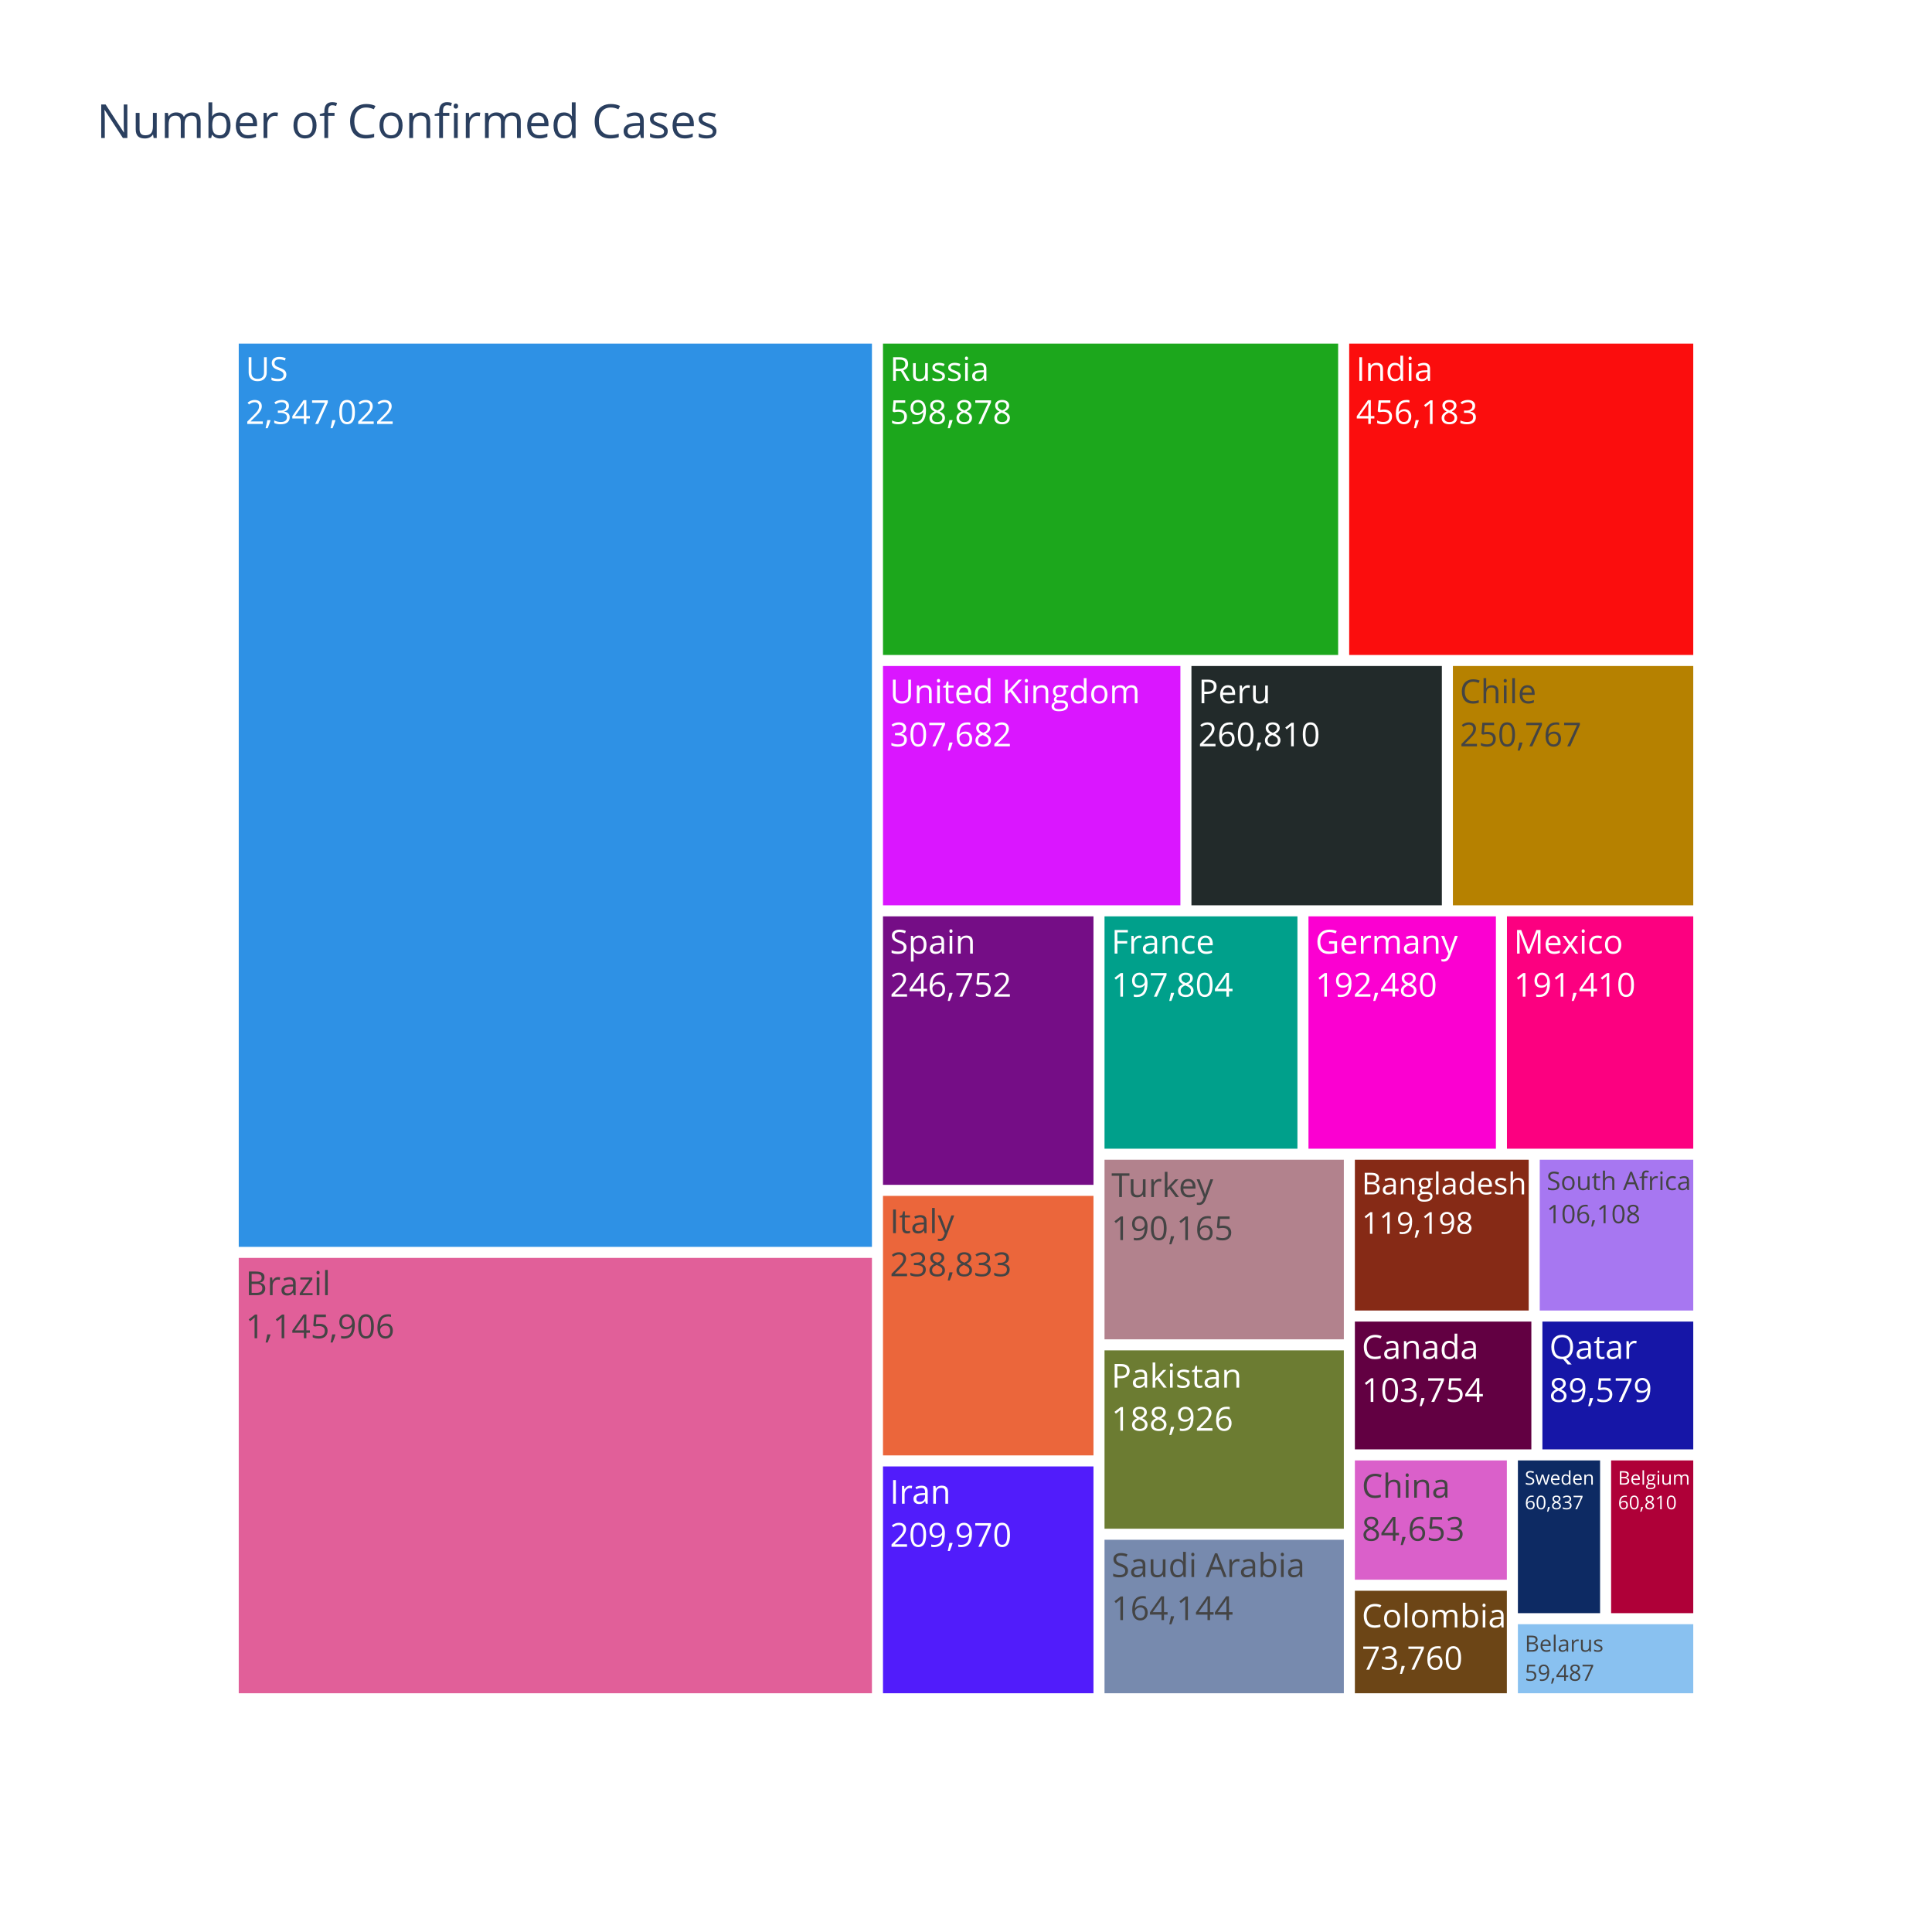
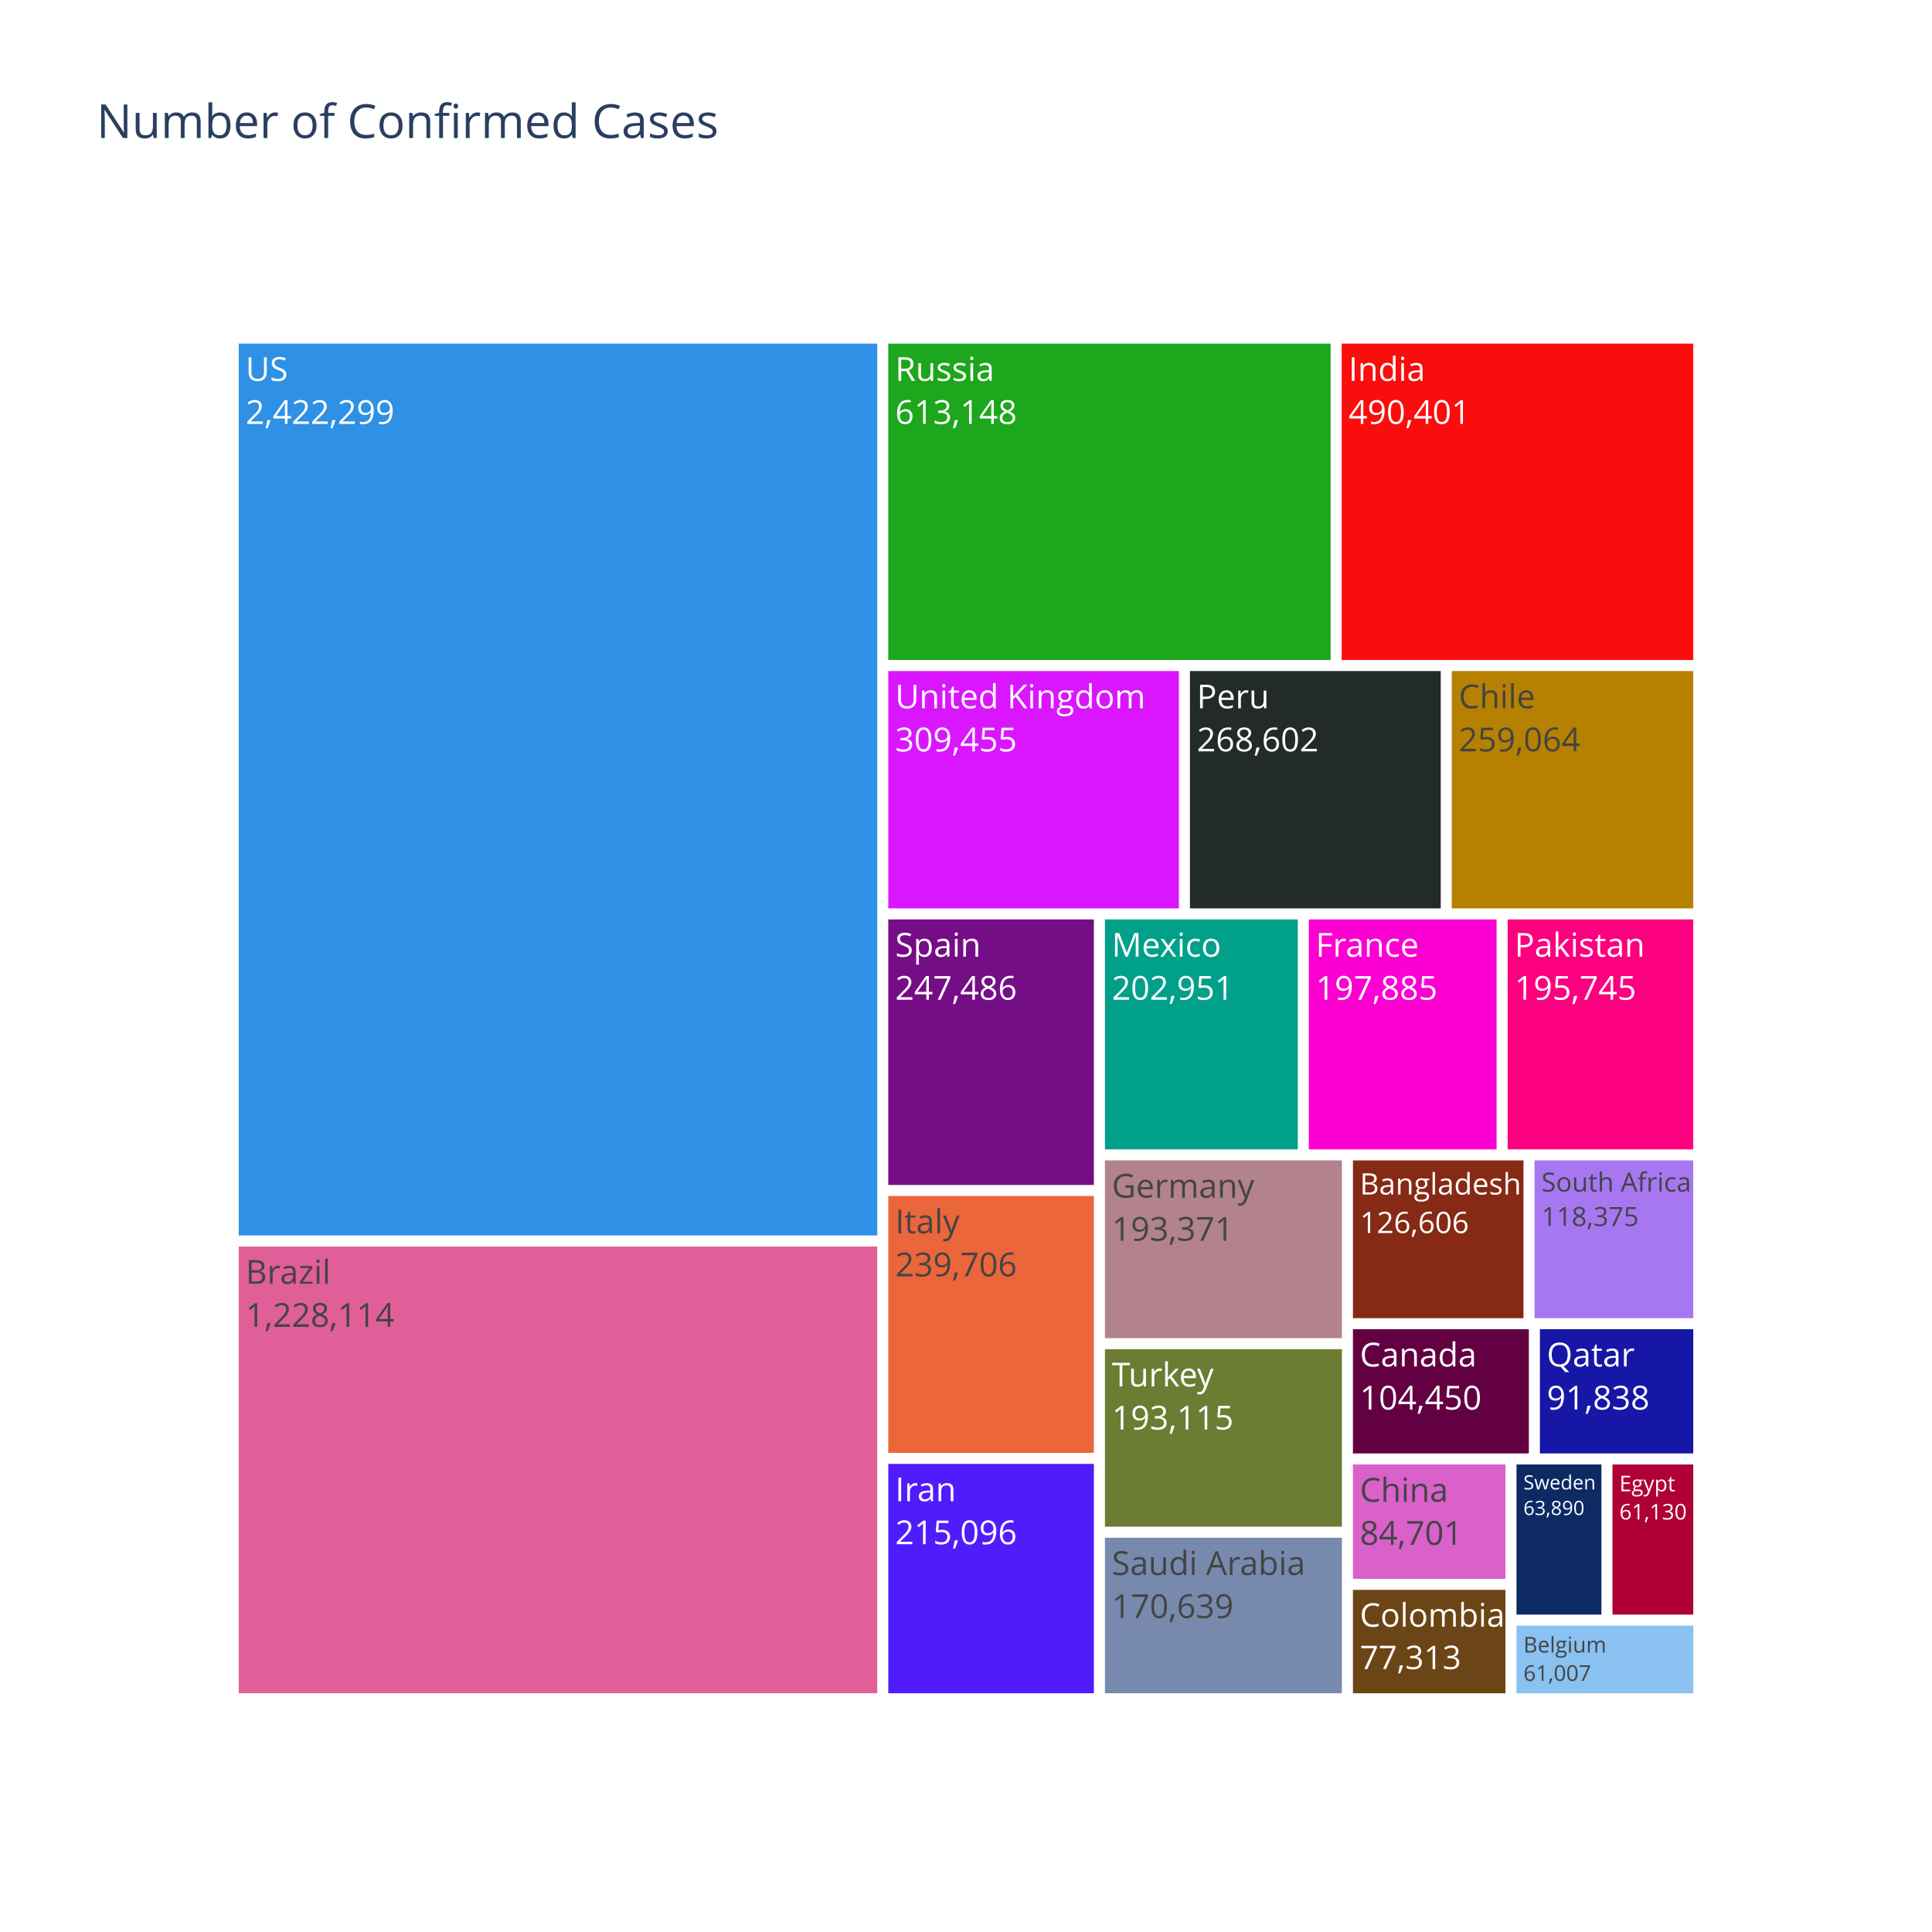
<svg xmlns="http://www.w3.org/2000/svg" class="main-svg" width="700" height="700" style="" viewBox="0 0 700 700">
  <rect x="0" y="0" width="700" height="700" style="fill: rgb(255, 255, 255); fill-opacity: 1;" />
-   <defs id="defs-53158d">
+   <defs id="defs-b4e67f">
    <g class="clips" />
    <g class="gradients" />
  </defs>
  <g class="bglayer" />
  <g class="layer-below">
    <g class="imagelayer" />
    <g class="shapelayer" />
  </g>
  <g class="cartesianlayer" />
  <g class="polarlayer" />
  <g class="ternarylayer" />
  <g class="geolayer" />
  <g class="funnelarealayer" />
  <g class="pielayer" />
  <g class="treemaplayer">
    <g class="trace treemap" style="opacity: 1;">
      <g class="slice cursor-pointer">
        <path class="surface" d="M80,100L620,100L620,620L80,620Z" style="pointer-events: all; stroke-width: 0; fill: rgb(0, 0, 0); fill-opacity: 0; stroke: rgb(0, 0, 0); stroke-opacity: 0; opacity: 0;" />
        <g class="slicetext">
          <text data-notex="1" class="slicetext" text-anchor="start" x="0" y="0" style="font-family: 'Open Sans', verdana, arial, sans-serif; font-size: 12px; fill: rgb(42, 63, 95); fill-opacity: 1; white-space: pre;" transform="translate(86,114)"> </text>
        </g>
      </g>
      <g class="slice cursor-pointer">
-         <path class="surface" d="M86,124L316.421,124L316.421,452.264L86,452.264Z" style="pointer-events: all; stroke-width: 1; fill: rgb(46, 145, 229); fill-opacity: 1; stroke: rgb(255, 255, 255); stroke-opacity: 1; opacity: 1;" />
+         <path class="surface" d="M86,124L318.342,124L318.342,448.139L86,448.139Z" style="pointer-events: all; stroke-width: 1; fill: rgb(46, 145, 229); fill-opacity: 1; stroke: rgb(255, 255, 255); stroke-opacity: 1; opacity: 1;" />
        <g class="slicetext">
          <text data-notex="1" class="slicetext" text-anchor="start" x="0" y="0" style="font-family: 'Open Sans', verdana, arial, sans-serif; font-size: 12px; fill: rgb(255, 255, 255); fill-opacity: 1; white-space: pre;" transform="translate(89,138)">
            <tspan class="line" dy="0em" x="0" y="0">US</tspan>
-             <tspan class="line" dy="1.3em" x="0" y="0">2,347,022</tspan>
-           </text>
-         </g>
-       </g>
-       <g class="slice cursor-pointer">
-         <path class="surface" d="M86,455.264L316.421,455.264L316.421,614L86,614Z" style="pointer-events: all; stroke-width: 1; fill: rgb(225, 95, 153); fill-opacity: 1; stroke: rgb(255, 255, 255); stroke-opacity: 1; opacity: 1;" />
-         <g class="slicetext">
-           <text data-notex="1" class="slicetext" text-anchor="start" x="0" y="0" style="font-family: 'Open Sans', verdana, arial, sans-serif; font-size: 12px; fill: rgb(68, 68, 68); fill-opacity: 1; white-space: pre;" transform="translate(89,469.2642)">
+             <tspan class="line" dy="1.3em" x="0" y="0">2,422,299</tspan>
+           </text>
+         </g>
+       </g>
+       <g class="slice cursor-pointer">
+         <path class="surface" d="M86,451.139L318.342,451.139L318.342,614L86,614Z" style="pointer-events: all; stroke-width: 1; fill: rgb(225, 95, 153); fill-opacity: 1; stroke: rgb(255, 255, 255); stroke-opacity: 1; opacity: 1;" />
+         <g class="slicetext">
+           <text data-notex="1" class="slicetext" text-anchor="start" x="0" y="0" style="font-family: 'Open Sans', verdana, arial, sans-serif; font-size: 12px; fill: rgb(68, 68, 68); fill-opacity: 1; white-space: pre;" transform="translate(89,465.1393)">
            <tspan class="line" dy="0em" x="0" y="0">Brazil</tspan>
-             <tspan class="line" dy="1.3em" x="0" y="0">1,145,906</tspan>
-           </text>
-         </g>
-       </g>
-       <g class="slice cursor-pointer">
-         <path class="surface" d="M319.421,124L485.334,124L485.334,237.808L319.421,237.808Z" style="pointer-events: all; stroke-width: 1; fill: rgb(28, 167, 28); fill-opacity: 1; stroke: rgb(255, 255, 255); stroke-opacity: 1; opacity: 1;" />
-         <g class="slicetext">
-           <text data-notex="1" class="slicetext" text-anchor="start" x="0" y="0" style="font-family: 'Open Sans', verdana, arial, sans-serif; font-size: 12px; fill: rgb(255, 255, 255); fill-opacity: 1; white-space: pre;" transform="translate(322.4211,138)">
+             <tspan class="line" dy="1.3em" x="0" y="0">1,228,114</tspan>
+           </text>
+         </g>
+       </g>
+       <g class="slice cursor-pointer">
+         <path class="surface" d="M321.342,124L482.614,124L482.614,239.633L321.342,239.633Z" style="pointer-events: all; stroke-width: 1; fill: rgb(28, 167, 28); fill-opacity: 1; stroke: rgb(255, 255, 255); stroke-opacity: 1; opacity: 1;" />
+         <g class="slicetext">
+           <text data-notex="1" class="slicetext" text-anchor="start" x="0" y="0" style="font-family: 'Open Sans', verdana, arial, sans-serif; font-size: 12px; fill: rgb(255, 255, 255); fill-opacity: 1; white-space: pre;" transform="translate(324.3422,138)">
            <tspan class="line" dy="0em" x="0" y="0">Russia</tspan>
-             <tspan class="line" dy="1.3em" x="0" y="0">598,878</tspan>
-           </text>
-         </g>
-       </g>
-       <g class="slice cursor-pointer">
-         <path class="surface" d="M488.334,124L614,124L614,237.808L488.334,237.808Z" style="pointer-events: all; stroke-width: 1; fill: rgb(251, 13, 13); fill-opacity: 1; stroke: rgb(255, 255, 255); stroke-opacity: 1; opacity: 1;" />
-         <g class="slicetext">
-           <text data-notex="1" class="slicetext" text-anchor="start" x="0" y="0" style="font-family: 'Open Sans', verdana, arial, sans-serif; font-size: 12px; fill: rgb(255, 255, 255); fill-opacity: 1; white-space: pre;" transform="translate(491.334,138)">
+             <tspan class="line" dy="1.3em" x="0" y="0">613,148</tspan>
+           </text>
+         </g>
+       </g>
+       <g class="slice cursor-pointer">
+         <path class="surface" d="M485.614,124L614,124L614,239.633L485.614,239.633Z" style="pointer-events: all; stroke-width: 1; fill: rgb(251, 13, 13); fill-opacity: 1; stroke: rgb(255, 255, 255); stroke-opacity: 1; opacity: 1;" />
+         <g class="slicetext">
+           <text data-notex="1" class="slicetext" text-anchor="start" x="0" y="0" style="font-family: 'Open Sans', verdana, arial, sans-serif; font-size: 12px; fill: rgb(255, 255, 255); fill-opacity: 1; white-space: pre;" transform="translate(488.614,138)">
            <tspan class="line" dy="0em" x="0" y="0">India</tspan>
-             <tspan class="line" dy="1.3em" x="0" y="0">456,183</tspan>
-           </text>
-         </g>
-       </g>
-       <g class="slice cursor-pointer">
-         <path class="surface" d="M319.421,240.808L428.18,240.808L428.18,328.51L319.421,328.51Z" style="pointer-events: all; stroke-width: 1; fill: rgb(218, 22, 255); fill-opacity: 1; stroke: rgb(255, 255, 255); stroke-opacity: 1; opacity: 1;" />
-         <g class="slicetext">
-           <text data-notex="1" class="slicetext" text-anchor="start" x="0" y="0" style="font-family: 'Open Sans', verdana, arial, sans-serif; font-size: 12px; fill: rgb(255, 255, 255); fill-opacity: 1; white-space: pre;" transform="translate(322.4211,254.808)">
+             <tspan class="line" dy="1.3em" x="0" y="0">490,401</tspan>
+           </text>
+         </g>
+       </g>
+       <g class="slice cursor-pointer">
+         <path class="surface" d="M321.342,242.633L427.637,242.633L427.637,329.625L321.342,329.625Z" style="pointer-events: all; stroke-width: 1; fill: rgb(218, 22, 255); fill-opacity: 1; stroke: rgb(255, 255, 255); stroke-opacity: 1; opacity: 1;" />
+         <g class="slicetext">
+           <text data-notex="1" class="slicetext" text-anchor="start" x="0" y="0" style="font-family: 'Open Sans', verdana, arial, sans-serif; font-size: 12px; fill: rgb(255, 255, 255); fill-opacity: 1; white-space: pre;" transform="translate(324.3422,256.6334)">
            <tspan class="line" dy="0em" x="0" y="0">United Kingdom</tspan>
-             <tspan class="line" dy="1.3em" x="0" y="0">307,682</tspan>
-           </text>
-         </g>
-       </g>
-       <g class="slice cursor-pointer">
-         <path class="surface" d="M431.18,240.808L522.914,240.808L522.914,328.51L431.18,328.51Z" style="pointer-events: all; stroke-width: 1; fill: rgb(34, 42, 42); fill-opacity: 1; stroke: rgb(255, 255, 255); stroke-opacity: 1; opacity: 1;" />
-         <g class="slicetext">
-           <text data-notex="1" class="slicetext" text-anchor="start" x="0" y="0" style="font-family: 'Open Sans', verdana, arial, sans-serif; font-size: 12px; fill: rgb(255, 255, 255); fill-opacity: 1; white-space: pre;" transform="translate(434.1802,254.808)">
+             <tspan class="line" dy="1.3em" x="0" y="0">309,455</tspan>
+           </text>
+         </g>
+       </g>
+       <g class="slice cursor-pointer">
+         <path class="surface" d="M430.637,242.633L522.503,242.633L522.503,329.625L430.637,329.625Z" style="pointer-events: all; stroke-width: 1; fill: rgb(34, 42, 42); fill-opacity: 1; stroke: rgb(255, 255, 255); stroke-opacity: 1; opacity: 1;" />
+         <g class="slicetext">
+           <text data-notex="1" class="slicetext" text-anchor="start" x="0" y="0" style="font-family: 'Open Sans', verdana, arial, sans-serif; font-size: 12px; fill: rgb(255, 255, 255); fill-opacity: 1; white-space: pre;" transform="translate(433.6368,256.6334)">
            <tspan class="line" dy="0em" x="0" y="0">Peru</tspan>
-             <tspan class="line" dy="1.3em" x="0" y="0">260,810</tspan>
-           </text>
-         </g>
-       </g>
-       <g class="slice cursor-pointer">
-         <path class="surface" d="M525.914,240.808L614,240.808L614,328.51L525.914,328.51Z" style="pointer-events: all; stroke-width: 1; fill: rgb(182, 129, 0); fill-opacity: 1; stroke: rgb(255, 255, 255); stroke-opacity: 1; opacity: 1;" />
-         <g class="slicetext">
-           <text data-notex="1" class="slicetext" text-anchor="start" x="0" y="0" style="font-family: 'Open Sans', verdana, arial, sans-serif; font-size: 12px; fill: rgb(68, 68, 68); fill-opacity: 1; white-space: pre;" transform="translate(528.9141,254.808)">
+             <tspan class="line" dy="1.3em" x="0" y="0">268,602</tspan>
+           </text>
+         </g>
+       </g>
+       <g class="slice cursor-pointer">
+         <path class="surface" d="M525.503,242.633L614,242.633L614,329.625L525.503,329.625Z" style="pointer-events: all; stroke-width: 1; fill: rgb(182, 129, 0); fill-opacity: 1; stroke: rgb(255, 255, 255); stroke-opacity: 1; opacity: 1;" />
+         <g class="slicetext">
+           <text data-notex="1" class="slicetext" text-anchor="start" x="0" y="0" style="font-family: 'Open Sans', verdana, arial, sans-serif; font-size: 12px; fill: rgb(68, 68, 68); fill-opacity: 1; white-space: pre;" transform="translate(528.5027,256.6334)">
            <tspan class="line" dy="0em" x="0" y="0">Chile</tspan>
-             <tspan class="line" dy="1.3em" x="0" y="0">250,767</tspan>
-           </text>
-         </g>
-       </g>
-       <g class="slice cursor-pointer">
-         <path class="surface" d="M319.421,331.51L396.688,331.51L396.688,429.789L319.421,429.789Z" style="pointer-events: all; stroke-width: 1; fill: rgb(117, 13, 134); fill-opacity: 1; stroke: rgb(255, 255, 255); stroke-opacity: 1; opacity: 1;" />
-         <g class="slicetext">
-           <text data-notex="1" class="slicetext" text-anchor="start" x="0" y="0" style="font-family: 'Open Sans', verdana, arial, sans-serif; font-size: 12px; fill: rgb(255, 255, 255); fill-opacity: 1; white-space: pre;" transform="translate(322.4211,345.51)">
+             <tspan class="line" dy="1.3em" x="0" y="0">259,064</tspan>
+           </text>
+         </g>
+       </g>
+       <g class="slice cursor-pointer">
+         <path class="surface" d="M321.342,332.625L396.835,332.625L396.835,429.839L321.342,429.839Z" style="pointer-events: all; stroke-width: 1; fill: rgb(117, 13, 134); fill-opacity: 1; stroke: rgb(255, 255, 255); stroke-opacity: 1; opacity: 1;" />
+         <g class="slicetext">
+           <text data-notex="1" class="slicetext" text-anchor="start" x="0" y="0" style="font-family: 'Open Sans', verdana, arial, sans-serif; font-size: 12px; fill: rgb(255, 255, 255); fill-opacity: 1; white-space: pre;" transform="translate(324.3422,346.6253)">
            <tspan class="line" dy="0em" x="0" y="0">Spain</tspan>
-             <tspan class="line" dy="1.3em" x="0" y="0">246,752</tspan>
-           </text>
-         </g>
-       </g>
-       <g class="slice cursor-pointer">
-         <path class="surface" d="M319.421,432.789L396.688,432.789L396.688,527.818L319.421,527.818Z" style="pointer-events: all; stroke-width: 1; fill: rgb(235, 102, 59); fill-opacity: 1; stroke: rgb(255, 255, 255); stroke-opacity: 1; opacity: 1;" />
-         <g class="slicetext">
-           <text data-notex="1" class="slicetext" text-anchor="start" x="0" y="0" style="font-family: 'Open Sans', verdana, arial, sans-serif; font-size: 12px; fill: rgb(68, 68, 68); fill-opacity: 1; white-space: pre;" transform="translate(322.4211,446.7891)">
+             <tspan class="line" dy="1.3em" x="0" y="0">247,486</tspan>
+           </text>
+         </g>
+       </g>
+       <g class="slice cursor-pointer">
+         <path class="surface" d="M321.342,432.839L396.835,432.839L396.835,526.902L321.342,526.902Z" style="pointer-events: all; stroke-width: 1; fill: rgb(235, 102, 59); fill-opacity: 1; stroke: rgb(255, 255, 255); stroke-opacity: 1; opacity: 1;" />
+         <g class="slicetext">
+           <text data-notex="1" class="slicetext" text-anchor="start" x="0" y="0" style="font-family: 'Open Sans', verdana, arial, sans-serif; font-size: 12px; fill: rgb(68, 68, 68); fill-opacity: 1; white-space: pre;" transform="translate(324.3422,446.8388)">
            <tspan class="line" dy="0em" x="0" y="0">Italy</tspan>
-             <tspan class="line" dy="1.3em" x="0" y="0">238,833</tspan>
-           </text>
-         </g>
-       </g>
-       <g class="slice cursor-pointer">
-         <path class="surface" d="M319.421,530.818L396.688,530.818L396.688,614L319.421,614Z" style="pointer-events: all; stroke-width: 1; fill: rgb(81, 28, 251); fill-opacity: 1; stroke: rgb(255, 255, 255); stroke-opacity: 1; opacity: 1;" />
-         <g class="slicetext">
-           <text data-notex="1" class="slicetext" text-anchor="start" x="0" y="0" style="font-family: 'Open Sans', verdana, arial, sans-serif; font-size: 12px; fill: rgb(255, 255, 255); fill-opacity: 1; white-space: pre;" transform="translate(322.4211,544.818)">
+             <tspan class="line" dy="1.3em" x="0" y="0">239,706</tspan>
+           </text>
+         </g>
+       </g>
+       <g class="slice cursor-pointer">
+         <path class="surface" d="M321.342,529.902L396.835,529.902L396.835,614L321.342,614Z" style="pointer-events: all; stroke-width: 1; fill: rgb(81, 28, 251); fill-opacity: 1; stroke: rgb(255, 255, 255); stroke-opacity: 1; opacity: 1;" />
+         <g class="slicetext">
+           <text data-notex="1" class="slicetext" text-anchor="start" x="0" y="0" style="font-family: 'Open Sans', verdana, arial, sans-serif; font-size: 12px; fill: rgb(255, 255, 255); fill-opacity: 1; white-space: pre;" transform="translate(324.3422,543.902)">
            <tspan class="line" dy="0em" x="0" y="0">Iran</tspan>
-             <tspan class="line" dy="1.3em" x="0" y="0">209,970</tspan>
-           </text>
-         </g>
-       </g>
-       <g class="slice cursor-pointer">
-         <path class="surface" d="M399.688,331.51L470.585,331.51L470.585,416.698L399.688,416.698Z" style="pointer-events: all; stroke-width: 1; fill: rgb(0, 160, 139); fill-opacity: 1; stroke: rgb(255, 255, 255); stroke-opacity: 1; opacity: 1;" />
-         <g class="slicetext">
-           <text data-notex="1" class="slicetext" text-anchor="start" x="0" y="0" style="font-family: 'Open Sans', verdana, arial, sans-serif; font-size: 12px; fill: rgb(255, 255, 255); fill-opacity: 1; white-space: pre;" transform="translate(402.6882,345.51)">
+             <tspan class="line" dy="1.3em" x="0" y="0">215,096</tspan>
+           </text>
+         </g>
+       </g>
+       <g class="slice cursor-pointer">
+         <path class="surface" d="M399.835,332.625L470.712,332.625L470.712,416.939L399.835,416.939Z" style="pointer-events: all; stroke-width: 1; fill: rgb(0, 160, 139); fill-opacity: 1; stroke: rgb(255, 255, 255); stroke-opacity: 1; opacity: 1;" />
+         <g class="slicetext">
+           <text data-notex="1" class="slicetext" text-anchor="start" x="0" y="0" style="font-family: 'Open Sans', verdana, arial, sans-serif; font-size: 12px; fill: rgb(255, 255, 255); fill-opacity: 1; white-space: pre;" transform="translate(402.8348,346.6253)">
+             <tspan class="line" dy="0em" x="0" y="0">Mexico</tspan>
+             <tspan class="line" dy="1.3em" x="0" y="0">202,951</tspan>
+           </text>
+         </g>
+       </g>
+       <g class="slice cursor-pointer">
+         <path class="surface" d="M473.712,332.625L542.746,332.625L542.746,416.939L473.712,416.939Z" style="pointer-events: all; stroke-width: 1; fill: rgb(251, 0, 209); fill-opacity: 1; stroke: rgb(255, 255, 255); stroke-opacity: 1; opacity: 1;" />
+         <g class="slicetext">
+           <text data-notex="1" class="slicetext" text-anchor="start" x="0" y="0" style="font-family: 'Open Sans', verdana, arial, sans-serif; font-size: 12px; fill: rgb(255, 255, 255); fill-opacity: 1; white-space: pre;" transform="translate(476.7123,346.6253)">
            <tspan class="line" dy="0em" x="0" y="0">France</tspan>
-             <tspan class="line" dy="1.3em" x="0" y="0">197,804</tspan>
-           </text>
-         </g>
-       </g>
-       <g class="slice cursor-pointer">
-         <path class="surface" d="M473.585,331.51L542.492,331.51L542.492,416.698L473.585,416.698Z" style="pointer-events: all; stroke-width: 1; fill: rgb(251, 0, 209); fill-opacity: 1; stroke: rgb(255, 255, 255); stroke-opacity: 1; opacity: 1;" />
-         <g class="slicetext">
-           <text data-notex="1" class="slicetext" text-anchor="start" x="0" y="0" style="font-family: 'Open Sans', verdana, arial, sans-serif; font-size: 12px; fill: rgb(255, 255, 255); fill-opacity: 1; white-space: pre;" transform="translate(476.5847,345.51)">
+             <tspan class="line" dy="1.3em" x="0" y="0">197,885</tspan>
+           </text>
+         </g>
+       </g>
+       <g class="slice cursor-pointer">
+         <path class="surface" d="M545.746,332.625L614,332.625L614,416.939L545.746,416.939Z" style="pointer-events: all; stroke-width: 1; fill: rgb(252, 0, 128); fill-opacity: 1; stroke: rgb(255, 255, 255); stroke-opacity: 1; opacity: 1;" />
+         <g class="slicetext">
+           <text data-notex="1" class="slicetext" text-anchor="start" x="0" y="0" style="font-family: 'Open Sans', verdana, arial, sans-serif; font-size: 12px; fill: rgb(255, 255, 255); fill-opacity: 1; white-space: pre;" transform="translate(548.7456,346.6253)">
+             <tspan class="line" dy="0em" x="0" y="0">Pakistan</tspan>
+             <tspan class="line" dy="1.3em" x="0" y="0">195,745</tspan>
+           </text>
+         </g>
+       </g>
+       <g class="slice cursor-pointer">
+         <path class="surface" d="M399.835,419.939L486.693,419.939L486.693,485.337L399.835,485.337Z" style="pointer-events: all; stroke-width: 1; fill: rgb(178, 130, 141); fill-opacity: 1; stroke: rgb(255, 255, 255); stroke-opacity: 1; opacity: 1;" />
+         <g class="slicetext">
+           <text data-notex="1" class="slicetext" text-anchor="start" x="0" y="0" style="font-family: 'Open Sans', verdana, arial, sans-serif; font-size: 12px; fill: rgb(68, 68, 68); fill-opacity: 1; white-space: pre;" transform="translate(402.8348,433.9393)">
            <tspan class="line" dy="0em" x="0" y="0">Germany</tspan>
-             <tspan class="line" dy="1.3em" x="0" y="0">192,480</tspan>
-           </text>
-         </g>
-       </g>
-       <g class="slice cursor-pointer">
-         <path class="surface" d="M545.492,331.51L614,331.51L614,416.698L545.492,416.698Z" style="pointer-events: all; stroke-width: 1; fill: rgb(252, 0, 128); fill-opacity: 1; stroke: rgb(255, 255, 255); stroke-opacity: 1; opacity: 1;" />
-         <g class="slicetext">
-           <text data-notex="1" class="slicetext" text-anchor="start" x="0" y="0" style="font-family: 'Open Sans', verdana, arial, sans-serif; font-size: 12px; fill: rgb(255, 255, 255); fill-opacity: 1; white-space: pre;" transform="translate(548.4922,345.51)">
-             <tspan class="line" dy="0em" x="0" y="0">Mexico</tspan>
-             <tspan class="line" dy="1.3em" x="0" y="0">191,410</tspan>
-           </text>
-         </g>
-       </g>
-       <g class="slice cursor-pointer">
-         <path class="surface" d="M399.688,419.698L487.398,419.698L487.398,485.765L399.688,485.765Z" style="pointer-events: all; stroke-width: 1; fill: rgb(178, 130, 141); fill-opacity: 1; stroke: rgb(255, 255, 255); stroke-opacity: 1; opacity: 1;" />
-         <g class="slicetext">
-           <text data-notex="1" class="slicetext" text-anchor="start" x="0" y="0" style="font-family: 'Open Sans', verdana, arial, sans-serif; font-size: 12px; fill: rgb(68, 68, 68); fill-opacity: 1; white-space: pre;" transform="translate(402.6882,433.6978)">
+             <tspan class="line" dy="1.3em" x="0" y="0">193,371</tspan>
+           </text>
+         </g>
+       </g>
+       <g class="slice cursor-pointer">
+         <path class="surface" d="M399.835,488.337L486.693,488.337L486.693,553.643L399.835,553.643Z" style="pointer-events: all; stroke-width: 1; fill: rgb(108, 124, 50); fill-opacity: 1; stroke: rgb(255, 255, 255); stroke-opacity: 1; opacity: 1;" />
+         <g class="slicetext">
+           <text data-notex="1" class="slicetext" text-anchor="start" x="0" y="0" style="font-family: 'Open Sans', verdana, arial, sans-serif; font-size: 12px; fill: rgb(255, 255, 255); fill-opacity: 1; white-space: pre;" transform="translate(402.8348,502.3366)">
            <tspan class="line" dy="0em" x="0" y="0">Turkey</tspan>
-             <tspan class="line" dy="1.3em" x="0" y="0">190,165</tspan>
-           </text>
-         </g>
-       </g>
-       <g class="slice cursor-pointer">
-         <path class="surface" d="M399.688,488.765L487.398,488.765L487.398,554.383L399.688,554.383Z" style="pointer-events: all; stroke-width: 1; fill: rgb(108, 124, 50); fill-opacity: 1; stroke: rgb(255, 255, 255); stroke-opacity: 1; opacity: 1;" />
-         <g class="slicetext">
-           <text data-notex="1" class="slicetext" text-anchor="start" x="0" y="0" style="font-family: 'Open Sans', verdana, arial, sans-serif; font-size: 12px; fill: rgb(255, 255, 255); fill-opacity: 1; white-space: pre;" transform="translate(402.6882,502.7655)">
-             <tspan class="line" dy="0em" x="0" y="0">Pakistan</tspan>
-             <tspan class="line" dy="1.3em" x="0" y="0">188,926</tspan>
-           </text>
-         </g>
-       </g>
-       <g class="slice cursor-pointer">
-         <path class="surface" d="M399.688,557.383L487.398,557.383L487.398,614L399.688,614Z" style="pointer-events: all; stroke-width: 1; fill: rgb(119, 138, 174); fill-opacity: 1; stroke: rgb(255, 255, 255); stroke-opacity: 1; opacity: 1;" />
-         <g class="slicetext">
-           <text data-notex="1" class="slicetext" text-anchor="start" x="0" y="0" style="font-family: 'Open Sans', verdana, arial, sans-serif; font-size: 12px; fill: rgb(68, 68, 68); fill-opacity: 1; white-space: pre;" transform="translate(402.6882,571.3831)">
+             <tspan class="line" dy="1.3em" x="0" y="0">193,115</tspan>
+           </text>
+         </g>
+       </g>
+       <g class="slice cursor-pointer">
+         <path class="surface" d="M399.835,556.643L486.693,556.643L486.693,614L399.835,614Z" style="pointer-events: all; stroke-width: 1; fill: rgb(119, 138, 174); fill-opacity: 1; stroke: rgb(255, 255, 255); stroke-opacity: 1; opacity: 1;" />
+         <g class="slicetext">
+           <text data-notex="1" class="slicetext" text-anchor="start" x="0" y="0" style="font-family: 'Open Sans', verdana, arial, sans-serif; font-size: 12px; fill: rgb(68, 68, 68); fill-opacity: 1; white-space: pre;" transform="translate(402.8348,570.6433)">
            <tspan class="line" dy="0em" x="0" y="0">Saudi Arabia</tspan>
-             <tspan class="line" dy="1.3em" x="0" y="0">164,144</tspan>
-           </text>
-         </g>
-       </g>
-       <g class="slice cursor-pointer">
-         <path class="surface" d="M490.398,419.698L554.377,419.698L554.377,475.329L490.398,475.329Z" style="pointer-events: all; stroke-width: 1; fill: rgb(134, 42, 22); fill-opacity: 1; stroke: rgb(255, 255, 255); stroke-opacity: 1; opacity: 1;" />
-         <g class="slicetext">
-           <text data-notex="1" class="slicetext" text-anchor="start" x="0" y="0" style="font-family: 'Open Sans', verdana, arial, sans-serif; font-size: 12px; fill: rgb(255, 255, 255); fill-opacity: 1; white-space: pre;" transform="translate(493.3978,432.7587)scale(0.9146274)">
+             <tspan class="line" dy="1.3em" x="0" y="0">170,639</tspan>
+           </text>
+         </g>
+       </g>
+       <g class="slice cursor-pointer">
+         <path class="surface" d="M489.693,419.939L552.485,419.939L552.485,478.102L489.693,478.102Z" style="pointer-events: all; stroke-width: 1; fill: rgb(134, 42, 22); fill-opacity: 1; stroke: rgb(255, 255, 255); stroke-opacity: 1; opacity: 1;" />
+         <g class="slicetext">
+           <text data-notex="1" class="slicetext" text-anchor="start" x="0" y="0" style="font-family: 'Open Sans', verdana, arial, sans-serif; font-size: 12px; fill: rgb(255, 255, 255); fill-opacity: 1; white-space: pre;" transform="translate(492.693,432.7943)scale(0.8959081)">
            <tspan class="line" dy="0em" x="0" y="0">Bangladesh</tspan>
-             <tspan class="line" dy="1.3em" x="0" y="0">119,198</tspan>
-           </text>
-         </g>
-       </g>
-       <g class="slice cursor-pointer">
-         <path class="surface" d="M557.377,419.698L614,419.698L614,475.329L557.377,475.329Z" style="pointer-events: all; stroke-width: 1; fill: rgb(167, 119, 241); fill-opacity: 1; stroke: rgb(255, 255, 255); stroke-opacity: 1; opacity: 1;" />
-         <g class="slicetext">
-           <text data-notex="1" class="slicetext" text-anchor="start" x="0" y="0" style="font-family: 'Open Sans', verdana, arial, sans-serif; font-size: 12px; fill: rgb(68, 68, 68); fill-opacity: 1; white-space: pre;" transform="translate(560.3766,431.1731)scale(0.7704866)">
+             <tspan class="line" dy="1.3em" x="0" y="0">126,606</tspan>
+           </text>
+         </g>
+       </g>
+       <g class="slice cursor-pointer">
+         <path class="surface" d="M555.485,419.939L614,419.939L614,478.102L555.485,478.102Z" style="pointer-events: all; stroke-width: 1; fill: rgb(167, 119, 241); fill-opacity: 1; stroke: rgb(255, 255, 255); stroke-opacity: 1; opacity: 1;" />
+         <g class="slicetext">
+           <text data-notex="1" class="slicetext" text-anchor="start" x="0" y="0" style="font-family: 'Open Sans', verdana, arial, sans-serif; font-size: 12px; fill: rgb(68, 68, 68); fill-opacity: 1; white-space: pre;" transform="translate(558.4852,431.7314)scale(0.7992747)">
            <tspan class="line" dy="0em" x="0" y="0">South Africa</tspan>
-             <tspan class="line" dy="1.3em" x="0" y="0">106,108</tspan>
-           </text>
-         </g>
-       </g>
-       <g class="slice cursor-pointer">
-         <path class="surface" d="M490.398,478.329L555.34,478.329L555.34,525.64L490.398,525.64Z" style="pointer-events: all; stroke-width: 1; fill: rgb(98, 0, 66); fill-opacity: 1; stroke: rgb(255, 255, 255); stroke-opacity: 1; opacity: 1;" />
-         <g class="slicetext">
-           <text data-notex="1" class="slicetext" text-anchor="start" x="0" y="0" style="font-family: 'Open Sans', verdana, arial, sans-serif; font-size: 12px; fill: rgb(255, 255, 255); fill-opacity: 1; white-space: pre;" transform="translate(493.3978,492.329)">
+             <tspan class="line" dy="1.3em" x="0" y="0">118,375</tspan>
+           </text>
+         </g>
+       </g>
+       <g class="slice cursor-pointer">
+         <path class="surface" d="M489.693,481.102L554.436,481.102L554.436,527.107L489.693,527.107Z" style="pointer-events: all; stroke-width: 1; fill: rgb(98, 0, 66); fill-opacity: 1; stroke: rgb(255, 255, 255); stroke-opacity: 1; opacity: 1;" />
+         <g class="slicetext">
+           <text data-notex="1" class="slicetext" text-anchor="start" x="0" y="0" style="font-family: 'Open Sans', verdana, arial, sans-serif; font-size: 12px; fill: rgb(255, 255, 255); fill-opacity: 1; white-space: pre;" transform="translate(492.693,495.1018)">
            <tspan class="line" dy="0em" x="0" y="0">Canada</tspan>
-             <tspan class="line" dy="1.3em" x="0" y="0">103,754</tspan>
-           </text>
-         </g>
-       </g>
-       <g class="slice cursor-pointer">
-         <path class="surface" d="M558.34,478.329L614,478.329L614,525.64L558.34,525.64Z" style="pointer-events: all; stroke-width: 1; fill: rgb(22, 22, 167); fill-opacity: 1; stroke: rgb(255, 255, 255); stroke-opacity: 1; opacity: 1;" />
-         <g class="slicetext">
-           <text data-notex="1" class="slicetext" text-anchor="start" x="0" y="0" style="font-family: 'Open Sans', verdana, arial, sans-serif; font-size: 12px; fill: rgb(255, 255, 255); fill-opacity: 1; white-space: pre;" transform="translate(561.3401,492.329)">
+             <tspan class="line" dy="1.3em" x="0" y="0">104,450</tspan>
+           </text>
+         </g>
+       </g>
+       <g class="slice cursor-pointer">
+         <path class="surface" d="M557.436,481.102L614,481.102L614,527.107L557.436,527.107Z" style="pointer-events: all; stroke-width: 1; fill: rgb(22, 22, 167); fill-opacity: 1; stroke: rgb(255, 255, 255); stroke-opacity: 1; opacity: 1;" />
+         <g class="slicetext">
+           <text data-notex="1" class="slicetext" text-anchor="start" x="0" y="0" style="font-family: 'Open Sans', verdana, arial, sans-serif; font-size: 12px; fill: rgb(255, 255, 255); fill-opacity: 1; white-space: pre;" transform="translate(560.4364,495.1018)">
            <tspan class="line" dy="0em" x="0" y="0">Qatar</tspan>
-             <tspan class="line" dy="1.3em" x="0" y="0">89,579</tspan>
-           </text>
-         </g>
-       </g>
-       <g class="slice cursor-pointer">
-         <path class="surface" d="M490.398,528.64L546.463,528.64L546.463,572.858L490.398,572.858Z" style="pointer-events: all; stroke-width: 1; fill: rgb(218, 96, 202); fill-opacity: 1; stroke: rgb(255, 255, 255); stroke-opacity: 1; opacity: 1;" />
-         <g class="slicetext">
-           <text data-notex="1" class="slicetext" text-anchor="start" x="0" y="0" style="font-family: 'Open Sans', verdana, arial, sans-serif; font-size: 12px; fill: rgb(68, 68, 68); fill-opacity: 1; white-space: pre;" transform="translate(493.3978,542.6399)">
+             <tspan class="line" dy="1.3em" x="0" y="0">91,838</tspan>
+           </text>
+         </g>
+       </g>
+       <g class="slice cursor-pointer">
+         <path class="surface" d="M489.693,530.107L545.955,530.107L545.955,572.535L489.693,572.535Z" style="pointer-events: all; stroke-width: 1; fill: rgb(218, 96, 202); fill-opacity: 1; stroke: rgb(255, 255, 255); stroke-opacity: 1; opacity: 1;" />
+         <g class="slicetext">
+           <text data-notex="1" class="slicetext" text-anchor="start" x="0" y="0" style="font-family: 'Open Sans', verdana, arial, sans-serif; font-size: 12px; fill: rgb(68, 68, 68); fill-opacity: 1; white-space: pre;" transform="translate(492.693,544.1074)">
            <tspan class="line" dy="0em" x="0" y="0">China</tspan>
-             <tspan class="line" dy="1.3em" x="0" y="0">84,653</tspan>
-           </text>
-         </g>
-       </g>
-       <g class="slice cursor-pointer">
-         <path class="surface" d="M490.398,575.858L546.463,575.858L546.463,614L490.398,614Z" style="pointer-events: all; stroke-width: 1; fill: rgb(108, 69, 22); fill-opacity: 1; stroke: rgb(255, 255, 255); stroke-opacity: 1; opacity: 1;" />
-         <g class="slicetext">
-           <text data-notex="1" class="slicetext" text-anchor="start" x="0" y="0" style="font-family: 'Open Sans', verdana, arial, sans-serif; font-size: 12px; fill: rgb(255, 255, 255); fill-opacity: 1; white-space: pre;" transform="translate(493.3978,589.653)scale(0.9813711)">
+             <tspan class="line" dy="1.3em" x="0" y="0">84,701</tspan>
+           </text>
+         </g>
+       </g>
+       <g class="slice cursor-pointer">
+         <path class="surface" d="M489.693,575.535L545.955,575.535L545.955,614L489.693,614Z" style="pointer-events: all; stroke-width: 1; fill: rgb(108, 69, 22); fill-opacity: 1; stroke: rgb(255, 255, 255); stroke-opacity: 1; opacity: 1;" />
+         <g class="slicetext">
+           <text data-notex="1" class="slicetext" text-anchor="start" x="0" y="0" style="font-family: 'Open Sans', verdana, arial, sans-serif; font-size: 12px; fill: rgb(255, 255, 255); fill-opacity: 1; white-space: pre;" transform="translate(492.693,589.3724)scale(0.9852227)">
            <tspan class="line" dy="0em" x="0" y="0">Colombia</tspan>
-             <tspan class="line" dy="1.3em" x="0" y="0">73,760</tspan>
-           </text>
-         </g>
-       </g>
-       <g class="slice cursor-pointer">
-         <path class="surface" d="M549.463,528.64L580.239,528.64L580.239,584.981L549.463,584.981Z" style="pointer-events: all; stroke-width: 1; fill: rgb(13, 42, 99); fill-opacity: 1; stroke: rgb(255, 255, 255); stroke-opacity: 1; opacity: 1;" />
-         <g class="slicetext">
-           <text data-notex="1" class="slicetext" text-anchor="start" x="0" y="0" style="font-family: 'Open Sans', verdana, arial, sans-serif; font-size: 12px; fill: rgb(255, 255, 255); fill-opacity: 1; white-space: pre;" transform="translate(552.4631,537.9232)scale(0.5712036)">
+             <tspan class="line" dy="1.3em" x="0" y="0">77,313</tspan>
+           </text>
+         </g>
+       </g>
+       <g class="slice cursor-pointer">
+         <path class="surface" d="M548.955,530.107L580.728,530.107L580.728,585.504L548.955,585.504Z" style="pointer-events: all; stroke-width: 1; fill: rgb(13, 42, 99); fill-opacity: 1; stroke: rgb(255, 255, 255); stroke-opacity: 1; opacity: 1;" />
+         <g class="slicetext">
+           <text data-notex="1" class="slicetext" text-anchor="start" x="0" y="0" style="font-family: 'Open Sans', verdana, arial, sans-serif; font-size: 12px; fill: rgb(255, 255, 255); fill-opacity: 1; white-space: pre;" transform="translate(551.9547,539.6437)scale(0.5942071)">
            <tspan class="line" dy="0em" x="0" y="0">Sweden</tspan>
-             <tspan class="line" dy="1.3em" x="0" y="0">60,837</tspan>
-           </text>
-         </g>
-       </g>
-       <g class="slice cursor-pointer">
-         <path class="surface" d="M583.239,528.64L614,528.64L614,584.981L583.239,584.981Z" style="pointer-events: all; stroke-width: 1; fill: rgb(175, 0, 56); fill-opacity: 1; stroke: rgb(255, 255, 255); stroke-opacity: 1; opacity: 1;" />
-         <g class="slicetext">
-           <text data-notex="1" class="slicetext" text-anchor="start" x="0" y="0" style="font-family: 'Open Sans', verdana, arial, sans-serif; font-size: 12px; fill: rgb(255, 255, 255); fill-opacity: 1; white-space: pre;" transform="translate(586.239,537.9216)scale(0.5710637)">
+             <tspan class="line" dy="1.3em" x="0" y="0">63,890</tspan>
+           </text>
+         </g>
+       </g>
+       <g class="slice cursor-pointer">
+         <path class="surface" d="M583.728,530.107L614,530.107L614,585.504L583.728,585.504Z" style="pointer-events: all; stroke-width: 1; fill: rgb(175, 0, 56); fill-opacity: 1; stroke: rgb(255, 255, 255); stroke-opacity: 1; opacity: 1;" />
+         <g class="slicetext">
+           <text data-notex="1" class="slicetext" text-anchor="start" x="0" y="0" style="font-family: 'Open Sans', verdana, arial, sans-serif; font-size: 12px; fill: rgb(255, 255, 255); fill-opacity: 1; white-space: pre;" transform="translate(586.7285,540.3172)scale(0.6554339)">
+             <tspan class="line" dy="0em" x="0" y="0">Egypt</tspan>
+             <tspan class="line" dy="1.3em" x="0" y="0">61,130</tspan>
+           </text>
+         </g>
+       </g>
+       <g class="slice cursor-pointer">
+         <path class="surface" d="M548.955,588.504L614,588.504L614,614L548.955,614Z" style="pointer-events: all; stroke-width: 1; fill: rgb(137, 193, 240); fill-opacity: 1; stroke: rgb(255, 255, 255); stroke-opacity: 1; opacity: 1;" />
+         <g class="slicetext">
+           <text data-notex="1" class="slicetext" text-anchor="start" x="0" y="0" style="font-family: 'Open Sans', verdana, arial, sans-serif; font-size: 12px; fill: rgb(68, 68, 68); fill-opacity: 1; white-space: pre;" transform="translate(551.9547,598.7467)scale(0.6584457)">
            <tspan class="line" dy="0em" x="0" y="0">Belgium</tspan>
-             <tspan class="line" dy="1.3em" x="0" y="0">60,810</tspan>
-           </text>
-         </g>
-       </g>
-       <g class="slice cursor-pointer">
-         <path class="surface" d="M549.463,587.981L614,587.981L614,614L549.463,614Z" style="pointer-events: all; stroke-width: 1; fill: rgb(137, 193, 240); fill-opacity: 1; stroke: rgb(255, 255, 255); stroke-opacity: 1; opacity: 1;" />
-         <g class="slicetext">
-           <text data-notex="1" class="slicetext" text-anchor="start" x="0" y="0" style="font-family: 'Open Sans', verdana, arial, sans-serif; font-size: 12px; fill: rgb(68, 68, 68); fill-opacity: 1; white-space: pre;" transform="translate(552.4631,598.4183)scale(0.6760938)">
-             <tspan class="line" dy="0em" x="0" y="0">Belarus</tspan>
-             <tspan class="line" dy="1.3em" x="0" y="0">59,487</tspan>
+             <tspan class="line" dy="1.3em" x="0" y="0">61,007</tspan>
          </text>
        </g>
      </g>
    </g>
  </g>
  <g class="sunburstlayer" />
  <g class="glimages" />
-   <defs id="topdefs-53158d">
+   <defs id="topdefs-b4e67f">
    <g class="clips" />
  </defs>
  <g class="layer-above">
    <g class="imagelayer" />
    <g class="shapelayer" />
  </g>
  <g class="infolayer">
    <g class="g-gtitle">
      <text class="gtitle" x="35" y="50" text-anchor="start" dy="0em" style="font-family: 'Open Sans', verdana, arial, sans-serif; font-size: 17px; fill: rgb(42, 63, 95); opacity: 1; font-weight: normal; white-space: pre;">Number of Confirmed Cases</text>
    </g>
  </g>
</svg>
